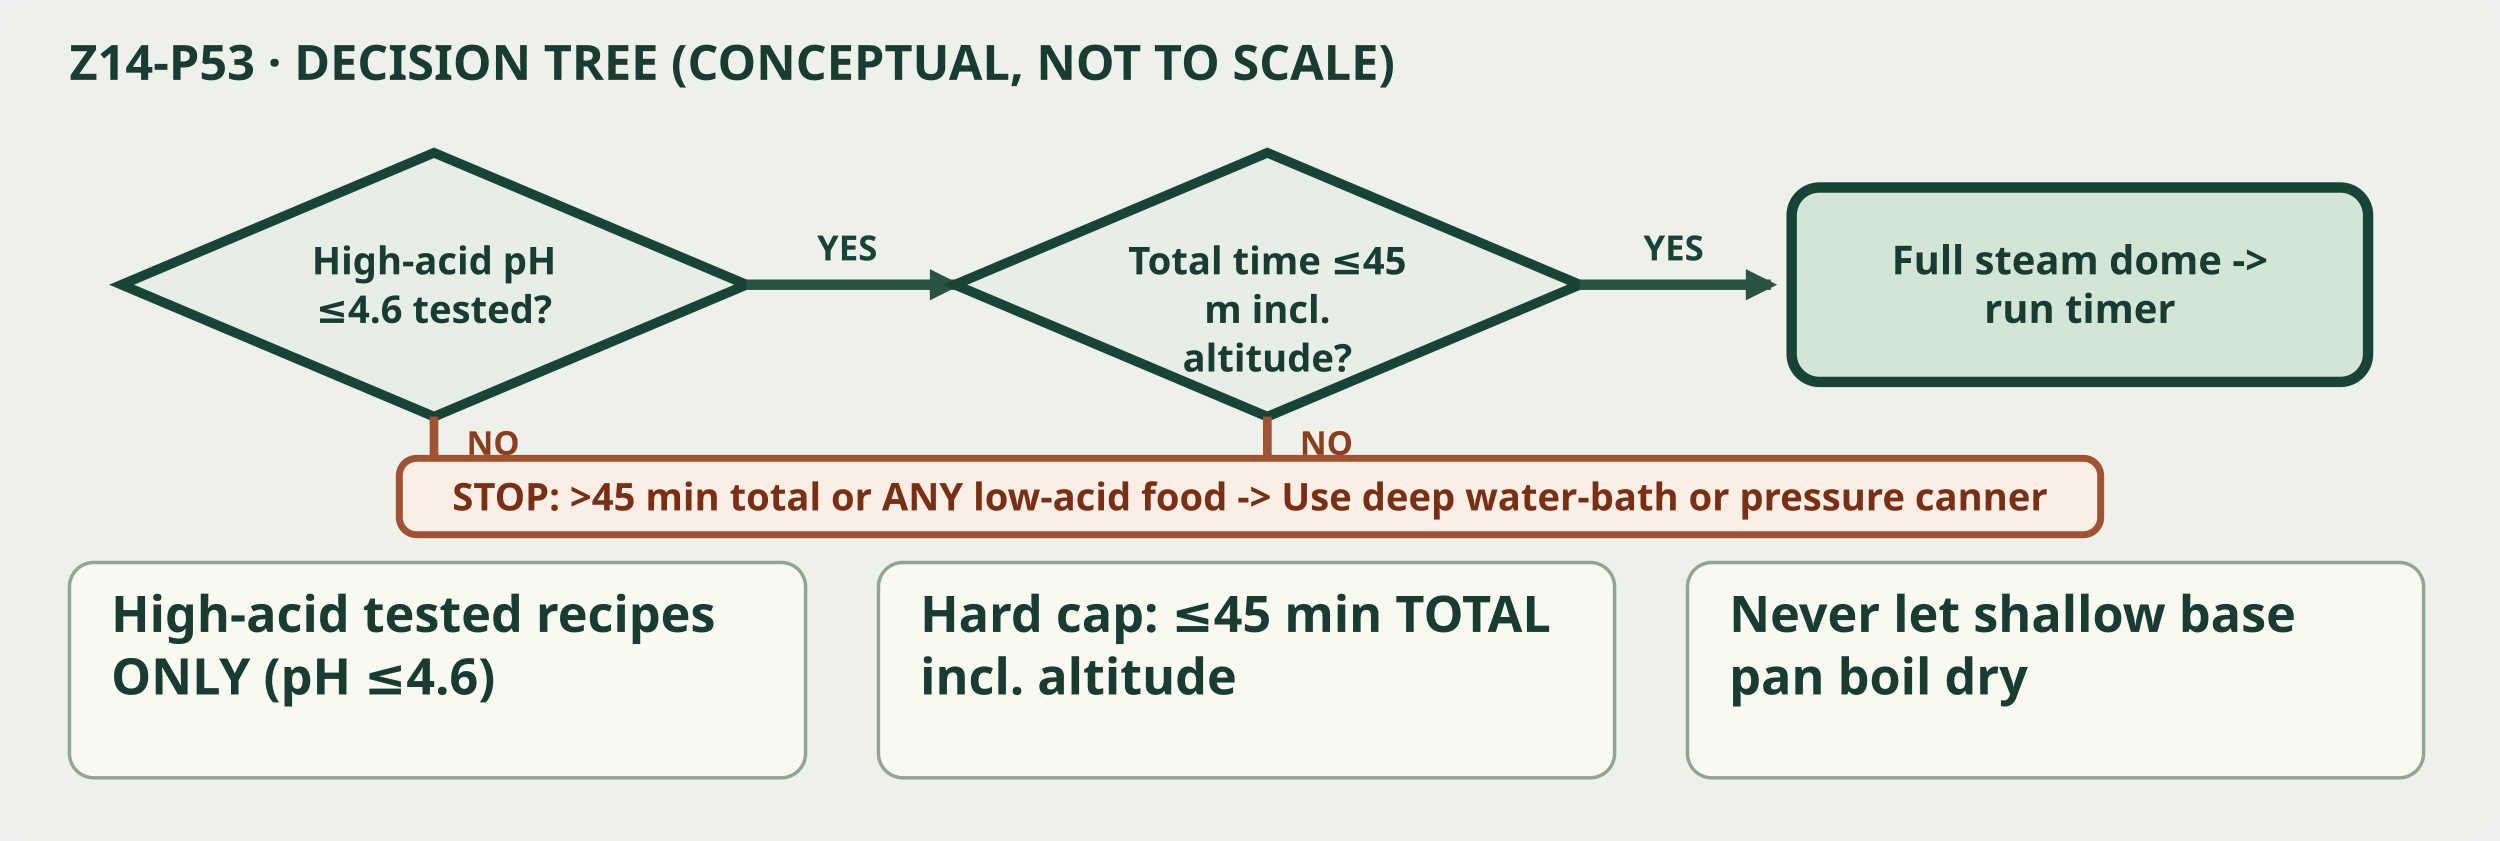
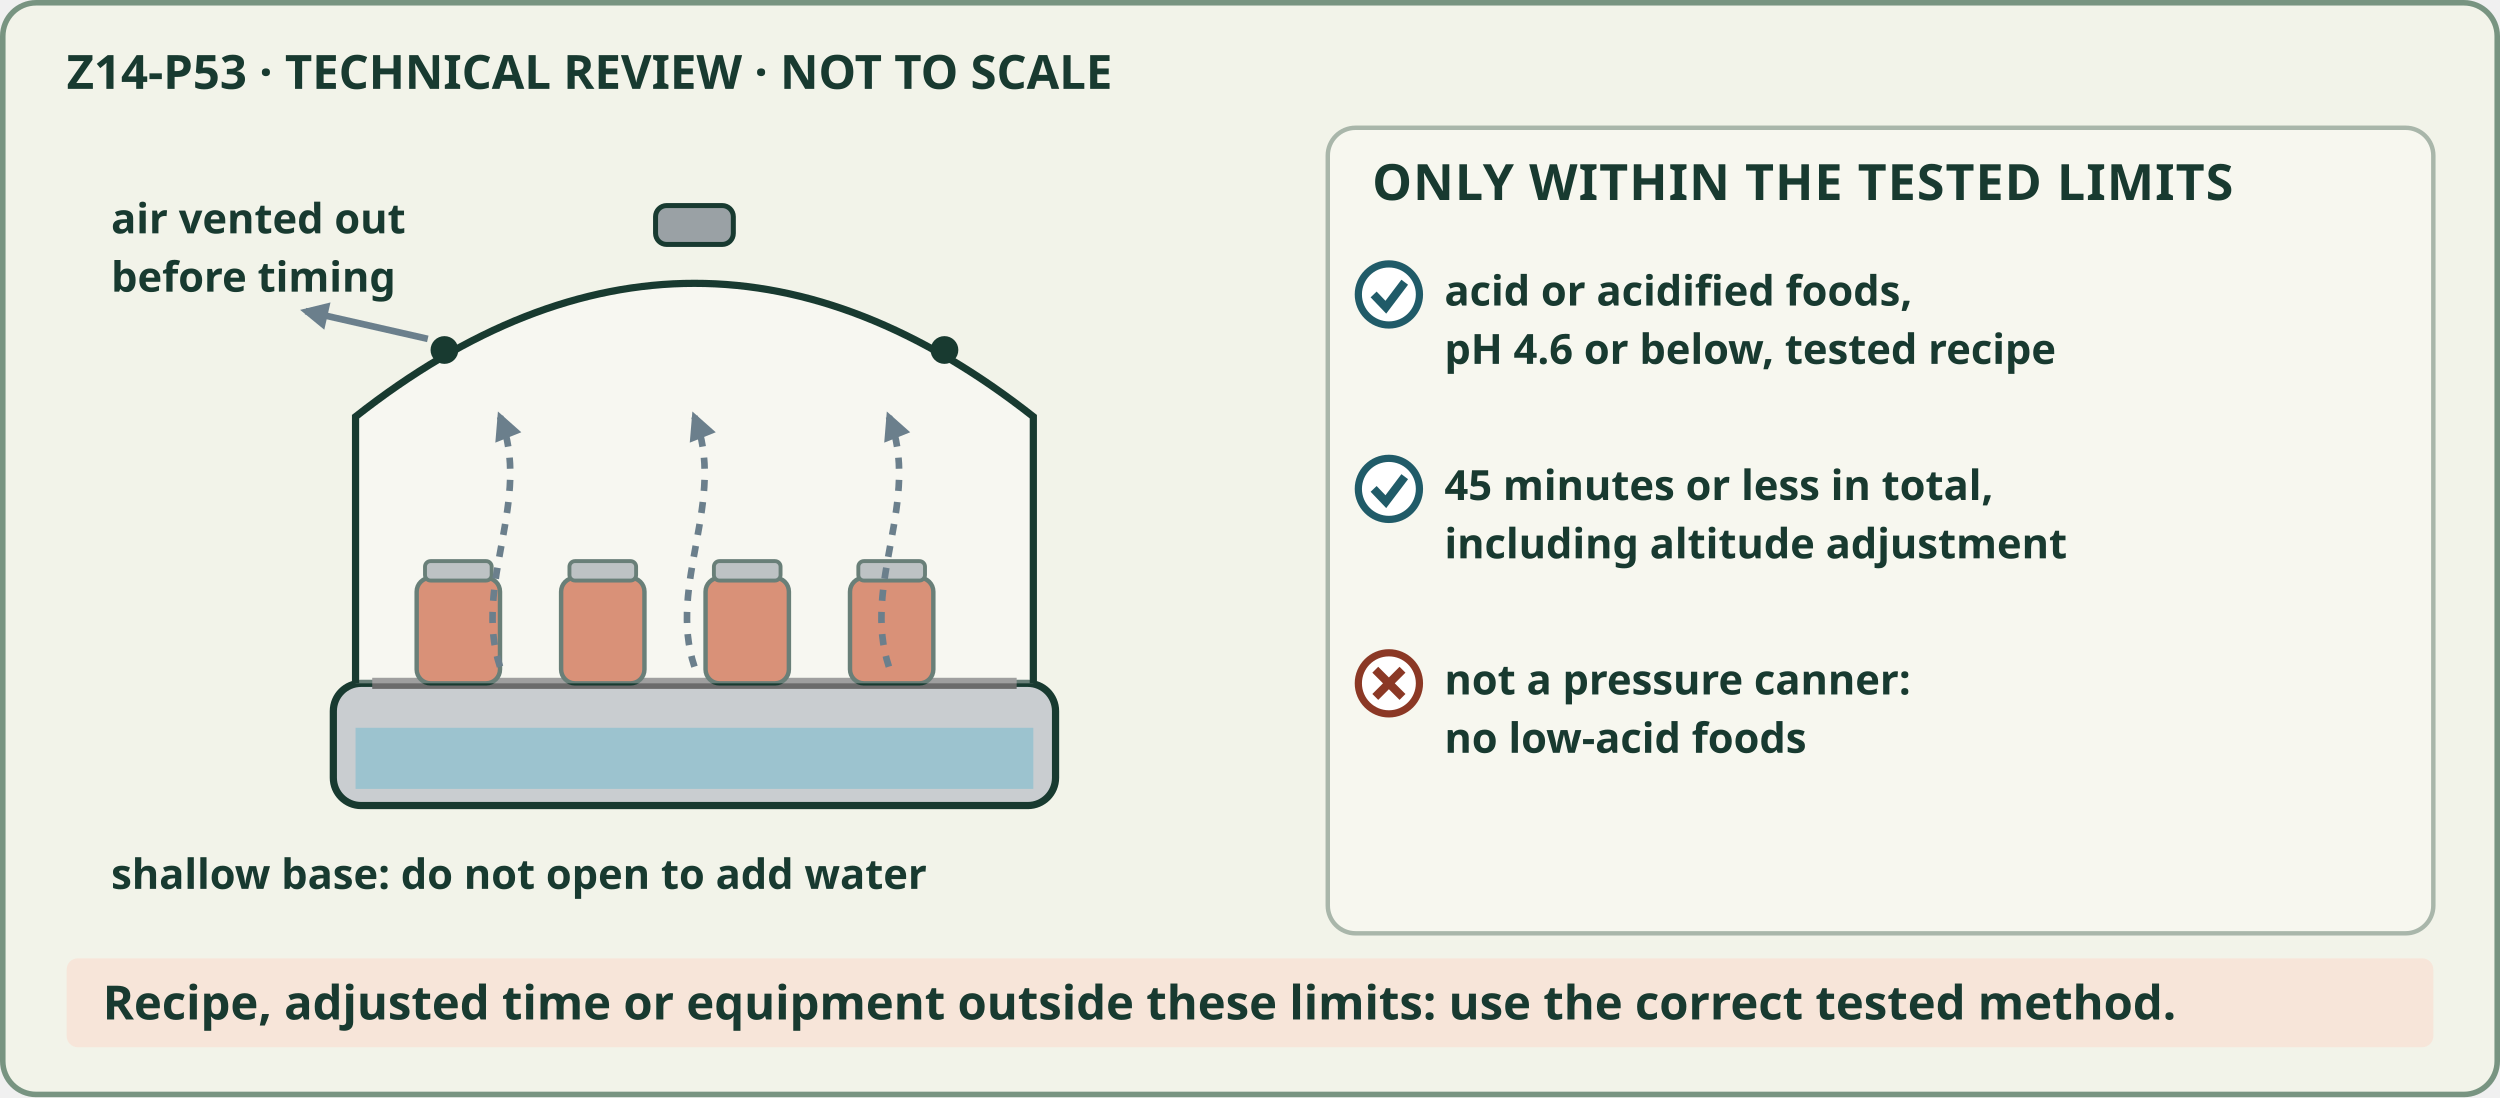
- <svg xmlns="http://www.w3.org/2000/svg" viewBox="0 0 720 242" role="img" aria-labelledby="title desc">
+ <svg xmlns="http://www.w3.org/2000/svg" viewBox="0 0 900 395" role="img" aria-labelledby="title desc">
  <defs>
-     <marker id="arrow" viewBox="0 0 10 10" markerWidth="3" markerHeight="3" refX="8" refY="5" orient="auto">
-       <path d="M0 0L10 5 0 10Z" fill="#285345" />
+     <marker id="m-flow" viewBox="0 0 10 10" refX="8" refY="5" markerWidth="4.2" markerHeight="4.2" orient="auto">
+       <path d="M0 0L10 5L0 10Z" fill="#205b68" />
+     </marker>
+     <marker id="m-reverse" viewBox="0 0 10 10" refX="8" refY="5" markerWidth="4.2" markerHeight="4.2" orient="auto">
+       <path d="M0 0L10 5L0 10Z" fill="#8b3825" />
+     </marker>
+     <marker id="m-load" viewBox="0 0 10 10" refX="8" refY="5" markerWidth="4.2" markerHeight="4.2" orient="auto">
+       <path d="M0 0L10 5L0 10Z" fill="#3b3b3b" />
+     </marker>
+     <marker id="m-air" viewBox="0 0 10 10" refX="8" refY="5" markerWidth="4.2" markerHeight="4.2" orient="auto">
+       <path d="M0 0L10 5L0 10Z" fill="#6b7f8c" />
+     </marker>
+     <marker id="m-ink" viewBox="0 0 10 10" refX="8" refY="5" markerWidth="4.2" markerHeight="4.2" orient="auto">
+       <path d="M0 0L10 5L0 10Z" fill="#183a30" />
    </marker>
  </defs>
-   <rect width="720" height="242" rx="12" fill="#edf1e9" />
-   <g font-family="system-ui,sans-serif" font-size="14.5" font-weight="650" fill="#183c31">
-     <text x="20" y="23" font-size="14" font-weight="700" fill="#183c31" text-anchor="start">Z14-P53 · DECISION TREE (CONCEPTUAL, NOT TO SCALE)</text>
-     <g id="decision-tree-artwork">
-       <polygon points="125,44 215,82 125,120 35,82" fill="#e6eee6" stroke="#184438" stroke-width="2.8" />
-       <text x="125" y="79" font-size="11" font-weight="700" fill="#183c31" text-anchor="middle">High-acid pH</text>
-       <text x="125" y="93" font-size="11" font-weight="700" fill="#183c31" text-anchor="middle">≤4.6 tested?</text>
-       <path d="M215 82h60" stroke="#285345" stroke-width="3" marker-end="url(#arrow)" />
-       <text x="244" y="75" font-size="10" font-weight="650" fill="#184438" text-anchor="middle">YES</text>
-       <polygon points="365,44 455,82 365,120 275,82" fill="#e6eee6" stroke="#184438" stroke-width="2.8" />
-       <text x="365" y="79" font-size="11" font-weight="700" fill="#183c31" text-anchor="middle">Total time ≤45</text>
-       <text x="365" y="93" font-size="11" font-weight="700" fill="#183c31" text-anchor="middle">m incl.</text>
-       <text x="365" y="107" font-size="11" font-weight="700" fill="#183c31" text-anchor="middle">altitude?</text>
-       <path d="M455 82h55" stroke="#285345" stroke-width="3" marker-end="url(#arrow)" />
-       <text x="482" y="75" font-size="10" font-weight="650" fill="#184438" text-anchor="middle">YES</text>
-       <rect x="516" y="54" width="166" height="56" rx="8" fill="#d3e6d6" stroke="#184438" stroke-width="3" />
-       <text x="599" y="79" font-size="11.5" font-weight="700" fill="#183c31" text-anchor="middle">Full steam dome -&gt;</text>
-       <text x="599" y="93" font-size="11.5" font-weight="700" fill="#183c31" text-anchor="middle">run timer</text>
-       <path d="M125 120v14h240v-14" fill="none" stroke="#a05332" stroke-width="2.5" />
-       <text x="142" y="131" font-size="9.5" font-weight="650" fill="#8b3e1f" text-anchor="middle">NO</text>
-       <text x="382" y="131" font-size="9.5" font-weight="650" fill="#8b3e1f" text-anchor="middle">NO</text>
-       <rect x="115" y="132" width="490" height="22" rx="5" fill="#faeee5" stroke="#a05332" stroke-width="2" />
-       <text x="360" y="147" font-size="11" font-weight="650" fill="#7a2f15" text-anchor="middle">STOP: &gt;45 min total or ANY low-acid food -&gt; Use deep water-bath or pressure canner</text>
-     </g>
-     <g id="stage-panels">
-       <rect x="20" y="162" width="212" height="62" rx="7" fill="#f9faef" stroke="#90a595" />
-       <text x="32" y="182" font-size="14.5" font-weight="650" fill="#183c31" text-anchor="start">High-acid tested recipes</text>
-       <text x="32" y="200" font-size="14.5" font-weight="650" fill="#183c31" text-anchor="start">ONLY (pH ≤4.6)</text>
-       <rect x="253" y="162" width="212" height="62" rx="7" fill="#f9faef" stroke="#90a595" />
-       <text x="265" y="182" font-size="14.5" font-weight="650" fill="#183c31" text-anchor="start">Hard cap: ≤45 min TOTAL</text>
-       <text x="265" y="200" font-size="14.5" font-weight="650" fill="#183c31" text-anchor="start">incl. altitude</text>
-       <rect x="486" y="162" width="212" height="62" rx="7" fill="#f9faef" stroke="#90a595" />
-       <text x="498" y="182" font-size="14.5" font-weight="650" fill="#183c31" text-anchor="start">Never let shallow base</text>
-       <text x="498" y="200" font-size="14.5" font-weight="650" fill="#183c31" text-anchor="start">pan boil dry</text>
-     </g>
+   <style>text{font:650 19px system-ui,sans-serif;fill:#183a30}.small{font-size:17px}.tiny{font-size:15px}.head{font-size:18px;letter-spacing:.4px}.warn{fill:#8b3825}.ok{fill:#205b68}.mute{fill:#4c5d55}.inv{fill:#ffffff}.lead{fill:none;stroke:#365c50;stroke-width:1.6}</style>
+   <rect x="1" y="1" width="898" height="393" rx="12" fill="#f2f3e9" stroke="#789481" stroke-width="2" />
+   <text x="24" y="32" class="small">Z14-P53 · TECHNICAL REVIEW · NOT TO SCALE</text>
+   <g id="z14-p53-artwork">
+     <rect x="120" y="246" width="260" height="44" rx="10" fill="#c9cdd0" stroke="#183a30" stroke-width="2.6" />
+     <rect x="128" y="262" width="244" height="22" fill="#9cc3cf" />
+     <path d="M134 246h232" stroke="#6b6b6b" stroke-width="4" />
+     <rect x="150" y="208" width="30" height="38" rx="5" fill="#c4562f" stroke="#183a30" stroke-width="1.6" />
+     <rect x="153" y="202" width="24" height="7" rx="2" fill="#9aa1a5" stroke="#183a30" stroke-width="1.4" />
+     <rect x="202" y="208" width="30" height="38" rx="5" fill="#c4562f" stroke="#183a30" stroke-width="1.6" />
+     <rect x="205" y="202" width="24" height="7" rx="2" fill="#9aa1a5" stroke="#183a30" stroke-width="1.4" />
+     <rect x="254" y="208" width="30" height="38" rx="5" fill="#c4562f" stroke="#183a30" stroke-width="1.6" />
+     <rect x="257" y="202" width="24" height="7" rx="2" fill="#9aa1a5" stroke="#183a30" stroke-width="1.4" />
+     <rect x="306" y="208" width="30" height="38" rx="5" fill="#c4562f" stroke="#183a30" stroke-width="1.6" />
+     <rect x="309" y="202" width="24" height="7" rx="2" fill="#9aa1a5" stroke="#183a30" stroke-width="1.4" />
+     <path d="M128 246V150q122-96 244 0v96" fill="#ffffff" fill-opacity=".35" stroke="#183a30" stroke-width="2.6" />
+     <rect x="236" y="74" width="28" height="14" rx="4" fill="#9aa1a5" stroke="#183a30" stroke-width="1.8" />
+     <path d="M180 240C170 210 192 180 180 150" fill="none" stroke="#6b7f8c" stroke-width="2.4" stroke-dasharray="4 4" marker-end="url(#m-air)" />
+     <path d="M250 240C240 210 262 180 250 150" fill="none" stroke="#6b7f8c" stroke-width="2.4" stroke-dasharray="4 4" marker-end="url(#m-air)" />
+     <path d="M320 240C310 210 332 180 320 150" fill="none" stroke="#6b7f8c" stroke-width="2.4" stroke-dasharray="4 4" marker-end="url(#m-air)" />
+     <circle cx="340" cy="126" r="5" fill="#183a30" />
+     <circle cx="160" cy="126" r="5" fill="#183a30" />
+     <path d="M154 122L110 112" fill="none" stroke="#6b7f8c" stroke-width="2.4" marker-end="url(#m-air)" />
+     <text x="40" y="84" class="tiny">air vented out</text>
+     <text x="40" y="105" class="tiny">before timing</text>
+     <text x="40" y="320" class="tiny">shallow base: do not open to add water</text>
+     <rect x="478" y="46" width="398" height="290" rx="10" fill="#f7f7ef" stroke="#a9b6aa" stroke-width="1.6" />
+     <text x="494" y="72" class="head">ONLY WITHIN THE TESTED LIMITS</text>
+     <circle cx="500" cy="106" r="11" fill="#fff" stroke="#205b68" stroke-width="2.6" />
+     <path d="M494.5 106L498.9 110.6L505.7 101.6" fill="none" stroke="#205b68" stroke-width="3" />
+     <text x="520" y="110" class="tiny">acid or acidified foods,</text>
+     <text x="520" y="131" class="tiny">pH 4.6 or below, tested recipe</text>
+     <circle cx="500" cy="176" r="11" fill="#fff" stroke="#205b68" stroke-width="2.6" />
+     <path d="M494.5 176L498.9 180.6L505.7 171.6" fill="none" stroke="#205b68" stroke-width="3" />
+     <text x="520" y="180" class="tiny">45 minutes or less in total,</text>
+     <text x="520" y="201" class="tiny">including altitude adjustment</text>
+     <circle cx="500" cy="246" r="11" fill="#fff" stroke="#8b3825" stroke-width="2.6" />
+     <path d="M495.1 241.1L504.9 250.9M504.9 241.1L495.1 250.9" stroke="#8b3825" stroke-width="3" />
+     <text x="520" y="250" class="tiny">not a pressure canner:</text>
+     <text x="520" y="271" class="tiny">no low-acid foods</text>
+     <rect x="24" y="345" width="852" height="32" rx="4" fill="#f7e5d9" />
+     <text x="37" y="367" class="small">Recipe, adjusted time or equipment outside these limits: use the correct tested method.</text>
  </g>
</svg>
